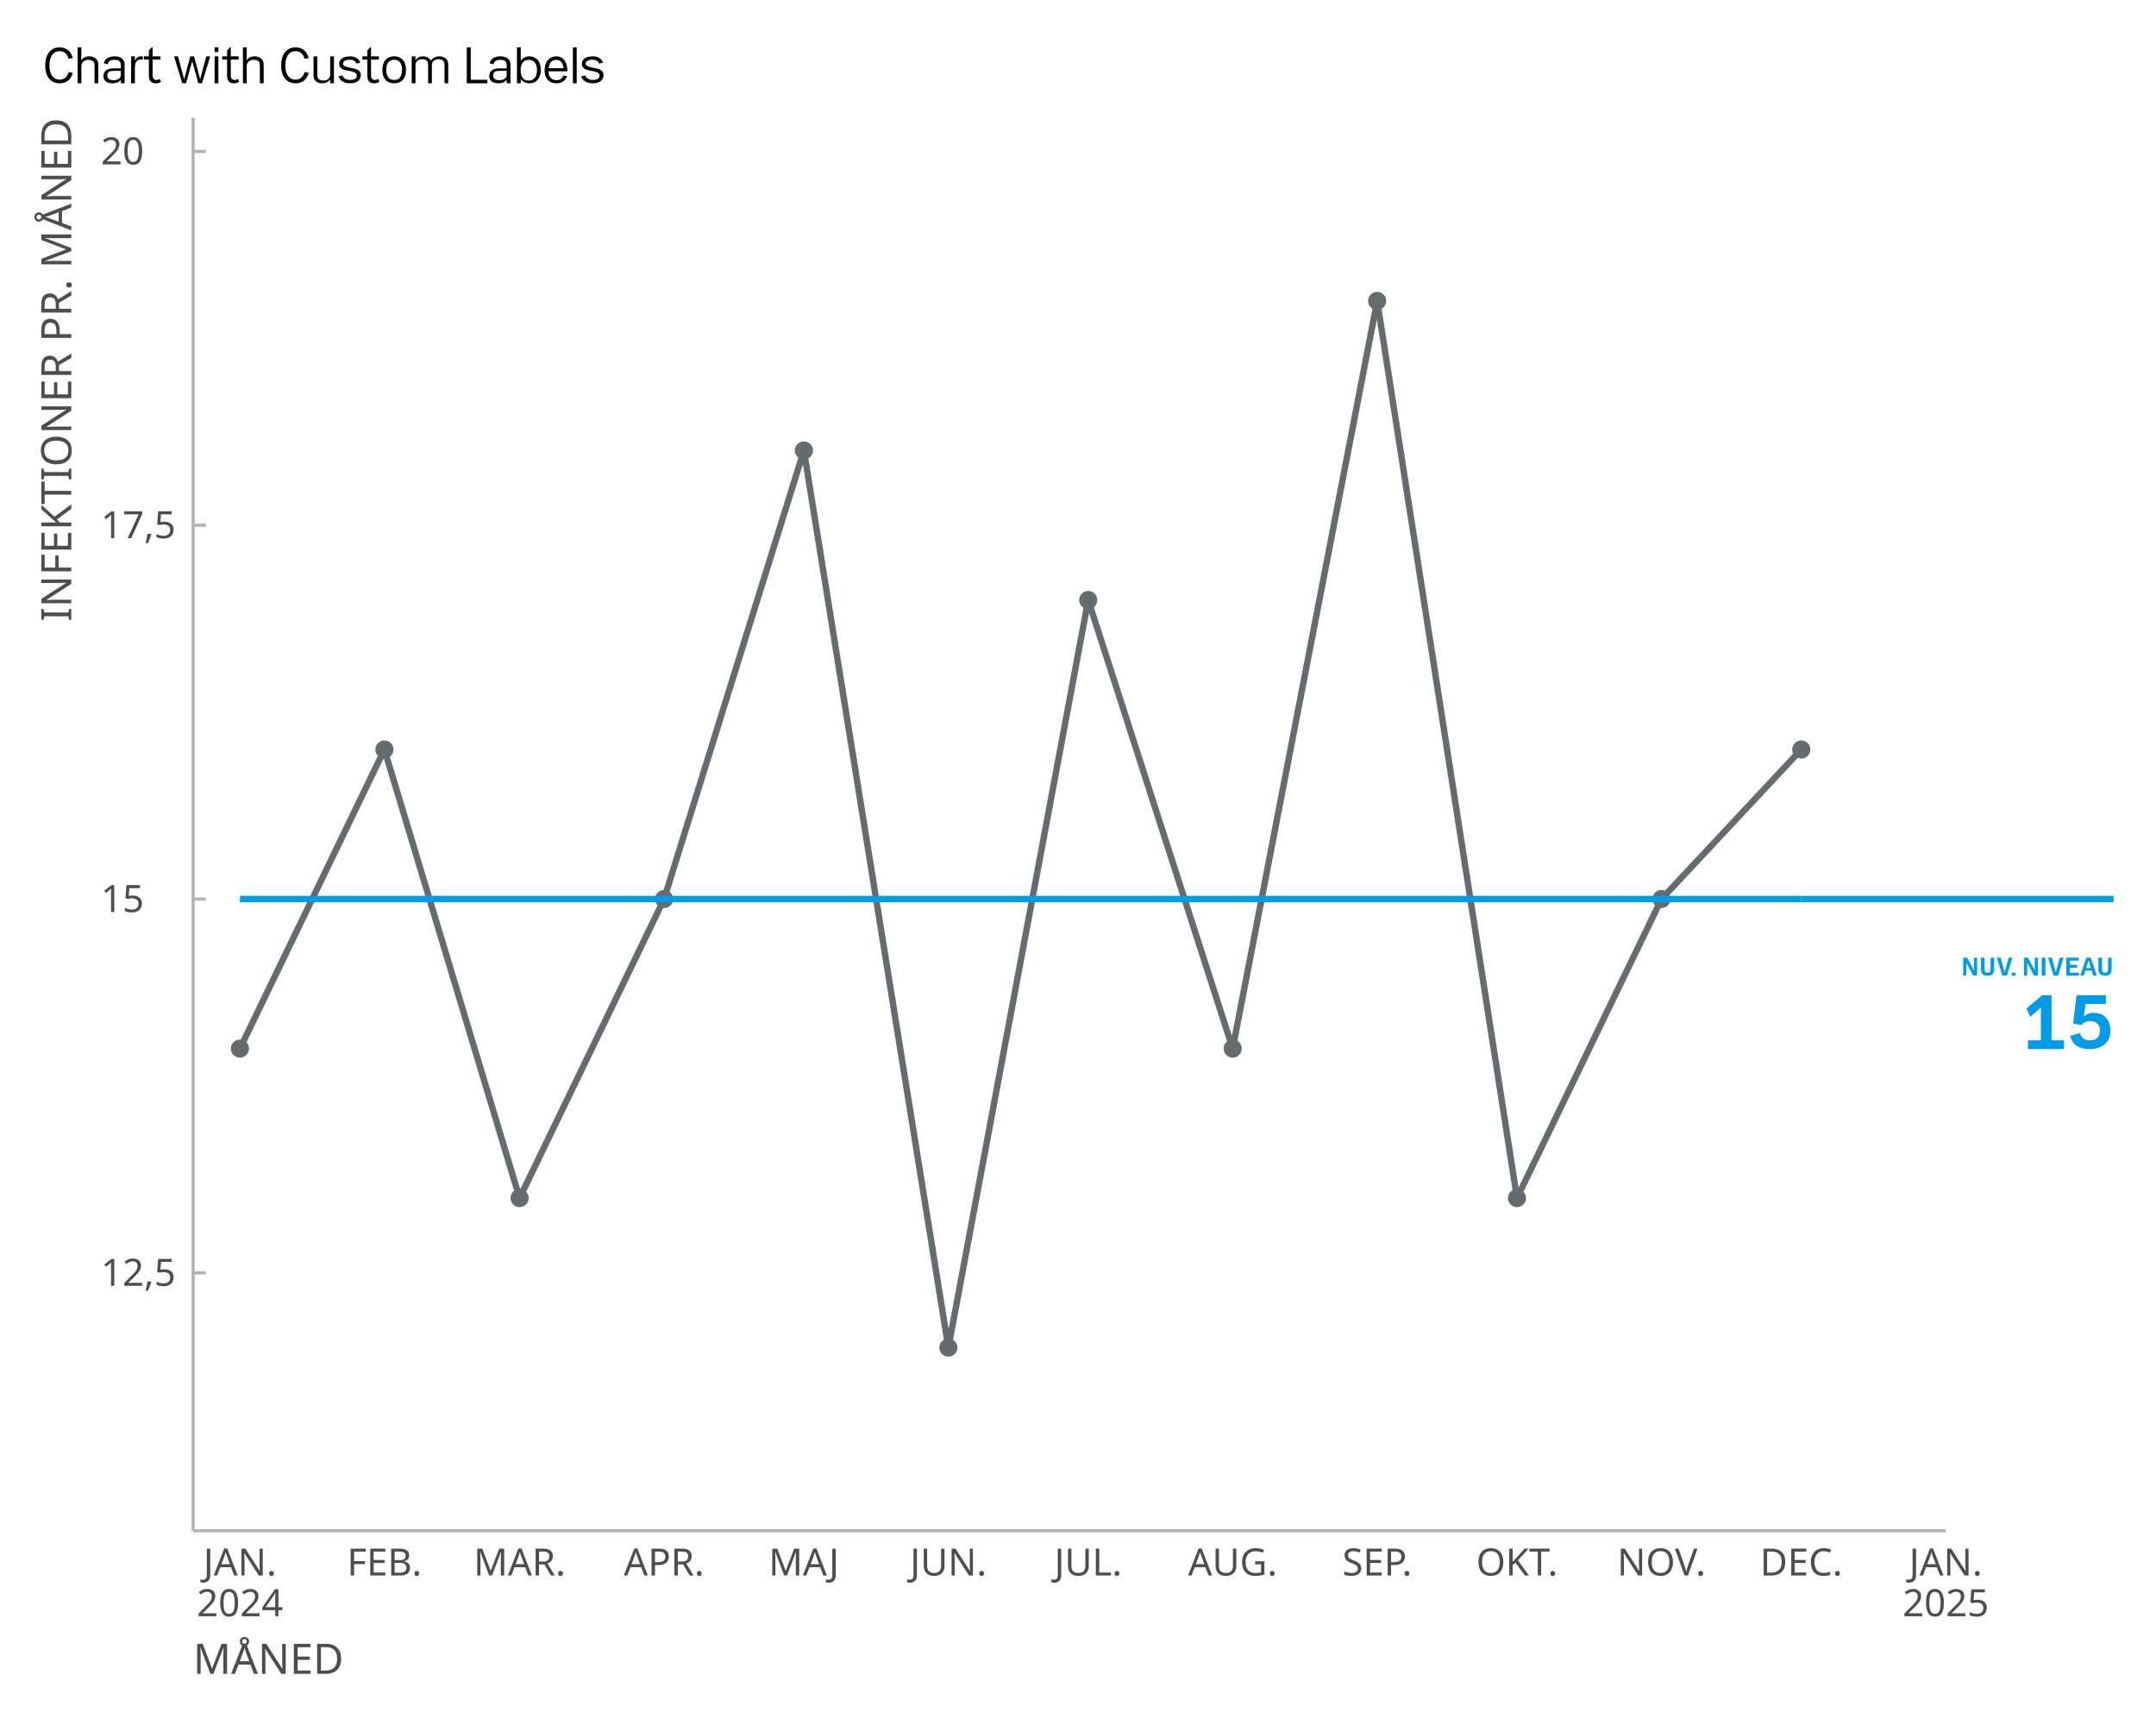
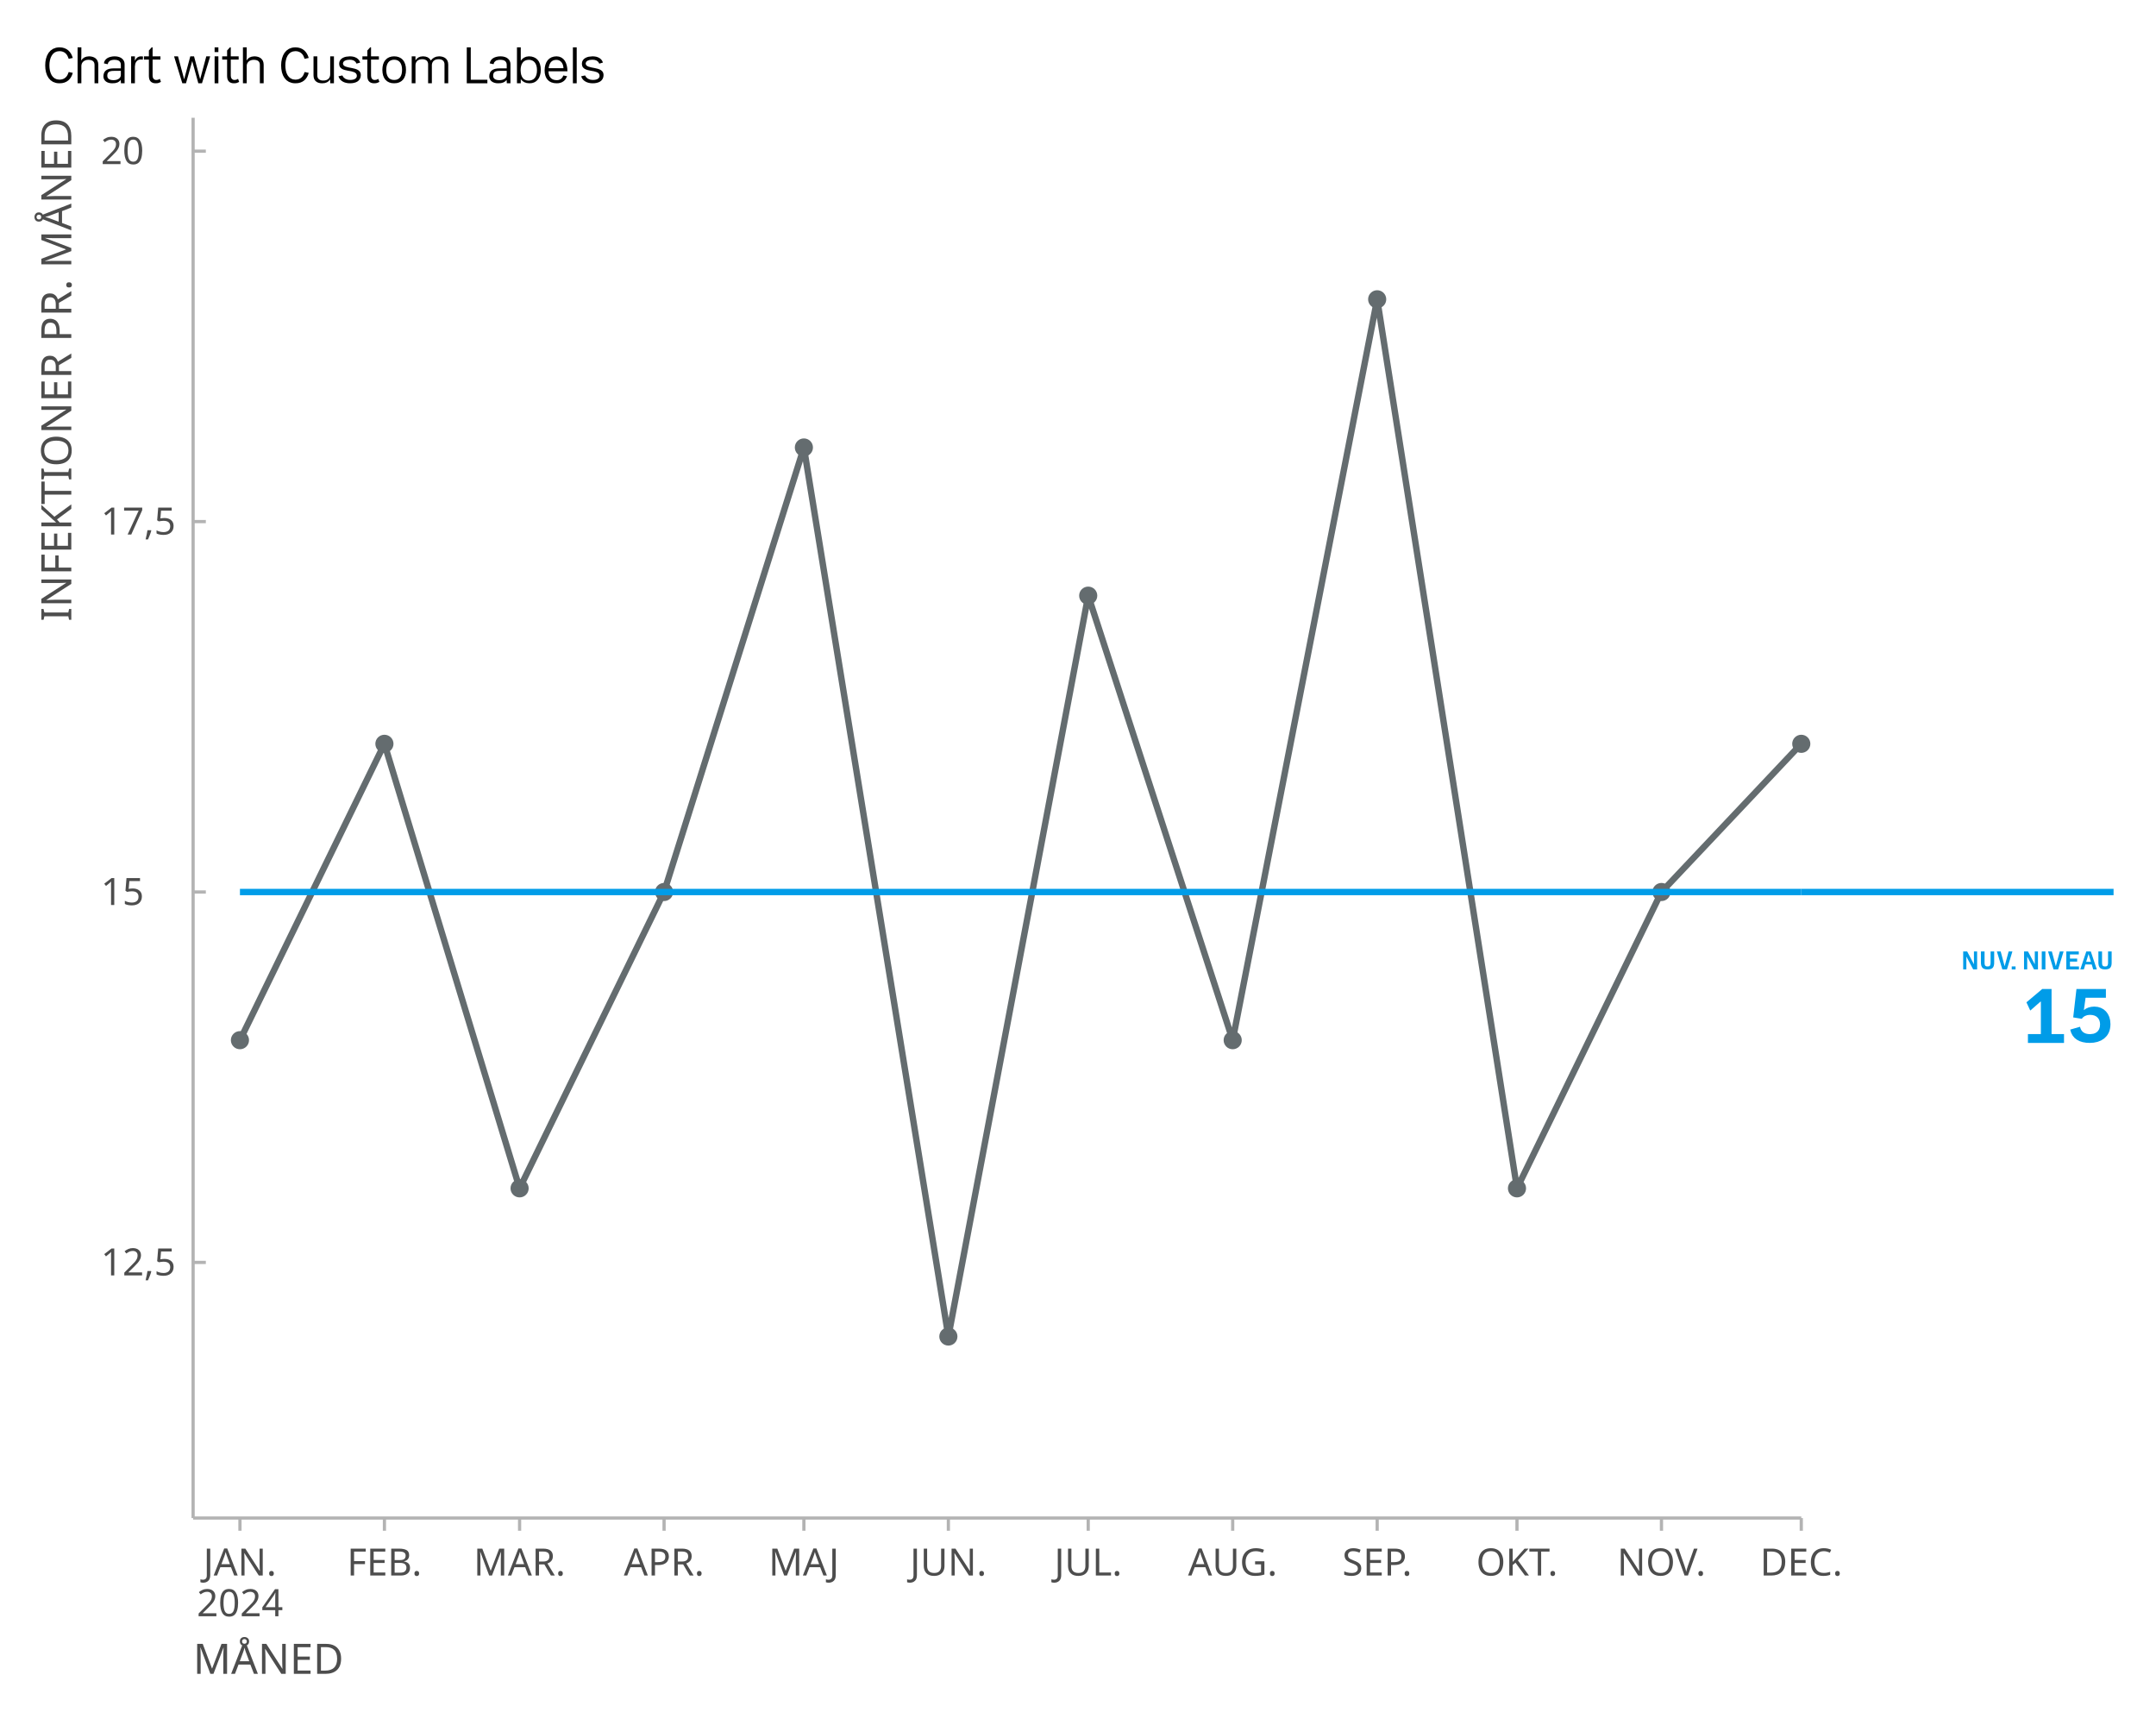
<svg xmlns="http://www.w3.org/2000/svg" class="svglite" data-engine-version="2.0" width="720.00pt" height="576.00pt" viewBox="0 0 720.00 576.00">
  <defs>
    <style type="text/css">
    .svglite line, .svglite polyline, .svglite polygon, .svglite path, .svglite rect, .svglite circle {
      fill: none;
      stroke: #000000;
      stroke-linecap: round;
      stroke-linejoin: round;
      stroke-miterlimit: 10.00;
    }
  </style>
  </defs>
  <rect width="100%" height="100%" style="stroke: none; fill: #FFFFFF;" />
  <defs>
    <clipPath id="cpMC4wMHw3MjAuMDB8MC4wMHw1NzYuMDA=">
      <rect x="0.00" y="0.00" width="720.00" height="576.00" />
    </clipPath>
  </defs>
  <g clip-path="url(#cpMC4wMHw3MjAuMDB8MC4wMHw1NzYuMDA=)">
    <rect x="0" y="0.00" width="720.00" height="576.00" style="stroke-width: 1.36; stroke: none; fill: #FFFFFF;" />
  </g>
  <defs>
-     <clipPath id="cpNjQuNDl8NzA1LjgzfDM5LjMzfDUxMS4xNA==">
-       <rect x="64.49" y="39.33" width="641.34" height="471.81" />
+     <clipPath id="cpNjQuNDl8NzA1LjgzfDM5LjMzfDUwNi44OQ==">
+       <rect x="64.49" y="39.33" width="641.34" height="467.55" />
    </clipPath>
  </defs>
-   <g clip-path="url(#cpNjQuNDl8NzA1LjgzfDM5LjMzfDUxMS4xNA==)">
-     <rect x="64.49" y="39.33" width="641.34" height="471.81" style="stroke-width: 1.36; stroke: none; fill: #FFFFFF;" />
-     <polyline points="80.13,350.13 128.38,250.27 173.52,400.05 221.77,300.20 268.46,150.42 316.71,449.98 363.41,200.35 411.66,350.13 459.91,100.49 506.60,400.05 554.85,300.20 601.54,250.27 " style="stroke-width: 2.13; stroke: #646C6F; stroke-linecap: butt;" />
-     <circle cx="80.13" cy="350.13" r="2.58" style="stroke-width: 0.90; stroke: #646C6F; fill: #646C6F;" />
-     <circle cx="128.38" cy="250.27" r="2.58" style="stroke-width: 0.90; stroke: #646C6F; fill: #646C6F;" />
-     <circle cx="173.52" cy="400.05" r="2.58" style="stroke-width: 0.90; stroke: #646C6F; fill: #646C6F;" />
-     <circle cx="221.77" cy="300.20" r="2.58" style="stroke-width: 0.90; stroke: #646C6F; fill: #646C6F;" />
-     <circle cx="268.46" cy="150.42" r="2.58" style="stroke-width: 0.90; stroke: #646C6F; fill: #646C6F;" />
-     <circle cx="316.71" cy="449.98" r="2.58" style="stroke-width: 0.90; stroke: #646C6F; fill: #646C6F;" />
-     <circle cx="363.41" cy="200.35" r="2.58" style="stroke-width: 0.90; stroke: #646C6F; fill: #646C6F;" />
-     <circle cx="411.66" cy="350.13" r="2.58" style="stroke-width: 0.90; stroke: #646C6F; fill: #646C6F;" />
-     <circle cx="459.91" cy="100.49" r="2.58" style="stroke-width: 0.90; stroke: #646C6F; fill: #646C6F;" />
-     <circle cx="506.60" cy="400.05" r="2.58" style="stroke-width: 0.90; stroke: #646C6F; fill: #646C6F;" />
-     <circle cx="554.85" cy="300.20" r="2.58" style="stroke-width: 0.90; stroke: #646C6F; fill: #646C6F;" />
-     <circle cx="601.54" cy="250.27" r="2.58" style="stroke-width: 0.90; stroke: #646C6F; fill: #646C6F;" />
-     <polyline points="80.13,300.20 128.38,300.20 173.52,300.20 221.77,300.20 268.46,300.20 316.71,300.20 363.41,300.20 411.66,300.20 459.91,300.20 506.60,300.20 554.85,300.20 601.54,300.20 " style="stroke-width: 2.13; stroke: #009CE8; stroke-linecap: butt;" />
-     <polyline points="601.54,300.20 705.83,300.20 " style="stroke-width: 2.13; stroke: #009CE8; stroke-linecap: butt;" />
-     <path d="M 660.26 319.77 L 659.20 319.77 L 659.20 324.05 L 656.93 319.77 L 655.61 319.77 L 655.61 325.77 L 656.67 325.77 L 656.67 321.49 L 658.95 325.77 L 660.26 325.77 Z" style="fill-rule: nonzero; fill: #009CE8; stroke-width: 0.75; stroke: none;" />
-     <path d="M 665.96 319.77 L 664.76 319.77 L 664.76 323.39 L 664.75 323.81 L 664.70 324.13 L 664.53 324.55 L 664.22 324.74 L 663.78 324.79 L 663.31 324.74 L 662.99 324.55 L 662.88 324.37 L 662.80 324.13 L 662.76 323.80 L 662.75 323.39 L 662.75 319.77 L 661.53 319.77 L 661.53 323.39 L 661.56 324.01 L 661.66 324.52 L 661.83 324.93 L 662.07 325.25 L 662.38 325.49 L 662.77 325.65 L 663.23 325.74 L 663.78 325.77 L 664.32 325.74 L 664.78 325.65 L 665.16 325.49 L 665.46 325.25 L 665.69 324.93 L 665.84 324.52 L 665.94 324.01 L 665.96 323.39 Z" style="fill-rule: nonzero; fill: #009CE8; stroke-width: 0.75; stroke: none;" />
-     <path d="M 670.79 319.77 L 669.47 324.66 L 669.44 324.66 L 668.13 319.77 L 666.86 319.77 L 668.69 325.77 L 670.22 325.77 L 672.05 319.77 Z" style="fill-rule: nonzero; fill: #009CE8; stroke-width: 0.75; stroke: none;" />
-     <path d="M 673.10 324.77 L 671.82 324.77 L 671.82 325.77 L 673.10 325.77 Z" style="fill-rule: nonzero; fill: #009CE8; stroke-width: 0.75; stroke: none;" />
-     <path d="M 680.58 319.77 L 679.52 319.77 L 679.52 324.05 L 677.25 319.77 L 675.93 319.77 L 675.93 325.77 L 676.99 325.77 L 676.99 321.49 L 679.27 325.77 L 680.58 325.77 Z" style="fill-rule: nonzero; fill: #009CE8; stroke-width: 0.75; stroke: none;" />
-     <path d="M 683.07 319.77 L 681.85 319.77 L 681.85 325.77 L 683.07 325.77 Z" style="fill-rule: nonzero; fill: #009CE8; stroke-width: 0.75; stroke: none;" />
-     <path d="M 687.88 319.77 L 686.56 324.66 L 686.53 324.66 L 685.22 319.77 L 683.95 319.77 L 685.78 325.77 L 687.31 325.77 L 689.14 319.77 Z" style="fill-rule: nonzero; fill: #009CE8; stroke-width: 0.75; stroke: none;" />
-     <path d="M 694.27 324.79 L 691.27 324.79 L 691.27 323.16 L 693.67 323.16 L 693.67 322.16 L 691.27 322.16 L 691.27 320.77 L 694.22 320.77 L 694.22 319.77 L 690.05 319.77 L 690.05 325.77 L 694.27 325.77 Z" style="fill-rule: nonzero; fill: #009CE8; stroke-width: 0.75; stroke: none;" />
-     <path d="M 698.23 319.77 L 696.73 319.77 L 694.71 325.77 L 695.90 325.77 L 696.40 324.11 L 698.54 324.11 L 699.04 325.77 L 700.23 325.77 ZM 696.68 323.24 L 697.46 320.66 L 697.48 320.66 L 698.28 323.24 Z" style="fill-rule: nonzero; fill: #009CE8; stroke-width: 0.75; stroke: none;" />
-     <path d="M 705.19 319.77 L 703.99 319.77 L 703.99 323.39 L 703.98 323.81 L 703.93 324.13 L 703.76 324.55 L 703.45 324.74 L 703.01 324.79 L 702.54 324.74 L 702.22 324.55 L 702.11 324.37 L 702.03 324.13 L 701.99 323.80 L 701.98 323.39 L 701.98 319.77 L 700.76 319.77 L 700.76 323.39 L 700.79 324.01 L 700.89 324.52 L 701.06 324.93 L 701.30 325.25 L 701.61 325.49 L 702.00 325.65 L 702.46 325.74 L 703.01 325.77 L 703.55 325.74 L 704.01 325.65 L 704.39 325.49 L 704.69 325.25 L 704.92 324.93 L 705.08 324.52 L 705.17 324.01 L 705.19 323.39 Z" style="fill-rule: nonzero; fill: #009CE8; stroke-width: 0.75; stroke: none;" />
-     <path d="M 682.33 350.31 L 685.92 350.31 L 689.28 350.31 L 689.28 347.38 L 685.12 347.38 L 685.12 332.31 L 682.01 332.31 L 676.73 336.77 L 678.01 339.52 L 681.44 336.52 L 681.55 336.52 L 681.55 347.38 L 677.23 347.38 L 677.23 350.31 Z" style="fill-rule: nonzero; fill: #009CE8; stroke-width: 0.75; stroke: none;" />
-     <path d="M 703.27 335.24 L 703.27 332.31 L 693.44 332.31 L 692.35 341.80 L 692.47 341.82 L 692.80 341.87 L 693.78 342.03 L 694.76 342.19 L 695.09 342.25 L 695.21 342.27 L 695.62 341.77 L 696.20 341.35 L 696.99 341.06 L 697.48 340.98 L 698.04 340.95 L 698.78 341.01 L 699.43 341.18 L 700.00 341.46 L 700.46 341.83 L 700.83 342.29 L 701.10 342.83 L 701.26 343.44 L 701.32 344.11 L 701.24 345.01 L 701.00 345.74 L 700.64 346.32 L 700.19 346.75 L 699.67 347.05 L 699.12 347.25 L 698.01 347.39 L 697.28 347.35 L 696.66 347.22 L 696.13 347.01 L 695.68 346.73 L 695.31 346.38 L 695.01 345.95 L 694.79 345.47 L 694.62 344.92 L 691.35 345.88 L 691.68 346.95 L 692.17 347.87 L 692.81 348.64 L 693.59 349.25 L 694.49 349.73 L 695.52 350.06 L 696.66 350.25 L 697.90 350.31 L 699.22 350.23 L 700.48 349.96 L 701.65 349.50 L 702.69 348.85 L 703.55 347.98 L 703.91 347.47 L 704.22 346.90 L 704.46 346.27 L 704.64 345.59 L 704.75 344.84 L 704.79 344.03 L 704.69 342.78 L 704.40 341.64 L 703.93 340.65 L 703.29 339.80 L 702.51 339.11 L 701.59 338.61 L 700.54 338.30 L 699.38 338.19 L 698.36 338.27 L 697.41 338.51 L 696.59 338.89 L 695.91 339.38 L 696.48 335.24 Z" style="fill-rule: nonzero; fill: #009CE8; stroke-width: 0.75; stroke: none;" />
+   <g clip-path="url(#cpNjQuNDl8NzA1LjgzfDM5LjMzfDUwNi44OQ==)">
+     <rect x="64.49" y="39.33" width="641.34" height="467.55" style="stroke-width: 1.36; stroke: none; fill: #FFFFFF;" />
+     <polyline points="80.13,347.33 128.38,248.37 173.52,396.80 221.77,297.85 268.46,149.42 316.71,446.28 363.41,198.90 411.66,347.33 459.91,99.94 506.60,396.80 554.85,297.85 601.54,248.37 " style="stroke-width: 2.13; stroke: #646C6F; stroke-linecap: butt;" />
+     <circle cx="80.13" cy="347.33" r="2.58" style="stroke-width: 0.90; stroke: #646C6F; fill: #646C6F;" />
+     <circle cx="128.38" cy="248.37" r="2.58" style="stroke-width: 0.90; stroke: #646C6F; fill: #646C6F;" />
+     <circle cx="173.52" cy="396.80" r="2.58" style="stroke-width: 0.90; stroke: #646C6F; fill: #646C6F;" />
+     <circle cx="221.77" cy="297.85" r="2.58" style="stroke-width: 0.90; stroke: #646C6F; fill: #646C6F;" />
+     <circle cx="268.46" cy="149.42" r="2.58" style="stroke-width: 0.90; stroke: #646C6F; fill: #646C6F;" />
+     <circle cx="316.71" cy="446.28" r="2.58" style="stroke-width: 0.90; stroke: #646C6F; fill: #646C6F;" />
+     <circle cx="363.41" cy="198.90" r="2.58" style="stroke-width: 0.90; stroke: #646C6F; fill: #646C6F;" />
+     <circle cx="411.66" cy="347.33" r="2.58" style="stroke-width: 0.90; stroke: #646C6F; fill: #646C6F;" />
+     <circle cx="459.91" cy="99.94" r="2.58" style="stroke-width: 0.90; stroke: #646C6F; fill: #646C6F;" />
+     <circle cx="506.60" cy="396.80" r="2.58" style="stroke-width: 0.90; stroke: #646C6F; fill: #646C6F;" />
+     <circle cx="554.85" cy="297.85" r="2.58" style="stroke-width: 0.90; stroke: #646C6F; fill: #646C6F;" />
+     <circle cx="601.54" cy="248.37" r="2.58" style="stroke-width: 0.90; stroke: #646C6F; fill: #646C6F;" />
+     <polyline points="80.13,297.85 128.38,297.85 173.52,297.85 221.77,297.85 268.46,297.85 316.71,297.85 363.41,297.85 411.66,297.85 459.91,297.85 506.60,297.85 554.85,297.85 601.54,297.85 " style="stroke-width: 2.13; stroke: #009CE8; stroke-linecap: butt;" />
+     <polyline points="601.54,297.85 705.83,297.85 " style="stroke-width: 2.13; stroke: #009CE8; stroke-linecap: butt;" />
+     <path d="M 660.26 317.70 L 659.20 317.70 L 659.20 321.98 L 656.93 317.70 L 655.61 317.70 L 655.61 323.70 L 656.67 323.70 L 656.67 319.41 L 658.95 323.70 L 660.26 323.70 Z" style="fill-rule: nonzero; fill: #009CE8; stroke-width: 0.75; stroke: none;" />
+     <path d="M 665.96 317.70 L 664.76 317.70 L 664.76 321.32 L 664.75 321.73 L 664.70 322.06 L 664.53 322.48 L 664.22 322.67 L 663.78 322.71 L 663.31 322.67 L 662.99 322.47 L 662.88 322.30 L 662.80 322.05 L 662.76 321.73 L 662.75 321.32 L 662.75 317.70 L 661.53 317.70 L 661.53 321.32 L 661.56 321.93 L 661.66 322.44 L 661.83 322.85 L 662.07 323.18 L 662.38 323.41 L 662.77 323.57 L 663.23 323.67 L 663.78 323.70 L 664.32 323.67 L 664.78 323.57 L 665.16 323.41 L 665.46 323.18 L 665.69 322.85 L 665.84 322.44 L 665.94 321.93 L 665.96 321.32 Z" style="fill-rule: nonzero; fill: #009CE8; stroke-width: 0.75; stroke: none;" />
+     <path d="M 670.79 317.70 L 669.47 322.59 L 669.44 322.59 L 668.13 317.70 L 666.86 317.70 L 668.69 323.70 L 670.22 323.70 L 672.05 317.70 Z" style="fill-rule: nonzero; fill: #009CE8; stroke-width: 0.75; stroke: none;" />
+     <path d="M 673.10 322.70 L 671.82 322.70 L 671.82 323.70 L 673.10 323.70 Z" style="fill-rule: nonzero; fill: #009CE8; stroke-width: 0.75; stroke: none;" />
+     <path d="M 680.58 317.70 L 679.52 317.70 L 679.52 321.98 L 677.25 317.70 L 675.93 317.70 L 675.93 323.70 L 676.99 323.70 L 676.99 319.41 L 679.27 323.70 L 680.58 323.70 Z" style="fill-rule: nonzero; fill: #009CE8; stroke-width: 0.75; stroke: none;" />
+     <path d="M 683.07 317.70 L 681.85 317.70 L 681.85 323.70 L 683.07 323.70 Z" style="fill-rule: nonzero; fill: #009CE8; stroke-width: 0.75; stroke: none;" />
+     <path d="M 687.88 317.70 L 686.56 322.59 L 686.53 322.59 L 685.22 317.70 L 683.95 317.70 L 685.78 323.70 L 687.31 323.70 L 689.14 317.70 Z" style="fill-rule: nonzero; fill: #009CE8; stroke-width: 0.75; stroke: none;" />
+     <path d="M 694.27 322.71 L 691.27 322.71 L 691.27 321.09 L 693.67 321.09 L 693.67 320.09 L 691.27 320.09 L 691.27 318.70 L 694.22 318.70 L 694.22 317.70 L 690.05 317.70 L 690.05 323.70 L 694.27 323.70 Z" style="fill-rule: nonzero; fill: #009CE8; stroke-width: 0.75; stroke: none;" />
+     <path d="M 698.23 317.70 L 696.73 317.70 L 694.71 323.70 L 695.90 323.70 L 696.40 322.04 L 698.54 322.04 L 699.04 323.70 L 700.23 323.70 ZM 696.68 321.16 L 697.46 318.59 L 697.48 318.59 L 698.28 321.16 Z" style="fill-rule: nonzero; fill: #009CE8; stroke-width: 0.75; stroke: none;" />
+     <path d="M 705.19 317.70 L 703.99 317.70 L 703.99 321.32 L 703.98 321.73 L 703.93 322.06 L 703.76 322.48 L 703.45 322.67 L 703.01 322.71 L 702.54 322.67 L 702.22 322.47 L 702.11 322.30 L 702.03 322.05 L 701.99 321.73 L 701.98 321.32 L 701.98 317.70 L 700.76 317.70 L 700.76 321.32 L 700.79 321.93 L 700.89 322.44 L 701.06 322.85 L 701.30 323.18 L 701.61 323.41 L 702.00 323.57 L 702.46 323.67 L 703.01 323.70 L 703.55 323.67 L 704.01 323.57 L 704.39 323.41 L 704.69 323.18 L 704.92 322.85 L 705.08 322.44 L 705.17 321.93 L 705.19 321.32 Z" style="fill-rule: nonzero; fill: #009CE8; stroke-width: 0.75; stroke: none;" />
+     <path d="M 682.33 348.24 L 685.92 348.24 L 689.28 348.24 L 689.28 345.30 L 685.12 345.30 L 685.12 330.24 L 682.01 330.24 L 676.73 334.69 L 678.01 337.44 L 681.44 334.44 L 681.55 334.44 L 681.55 345.30 L 677.23 345.30 L 677.23 348.24 Z" style="fill-rule: nonzero; fill: #009CE8; stroke-width: 0.75; stroke: none;" />
+     <path d="M 703.27 333.16 L 703.27 330.24 L 693.44 330.24 L 692.35 339.72 L 692.47 339.74 L 692.80 339.80 L 693.78 339.96 L 694.76 340.12 L 695.09 340.17 L 695.21 340.19 L 695.62 339.70 L 696.20 339.28 L 696.99 338.99 L 697.48 338.91 L 698.04 338.88 L 698.78 338.94 L 699.43 339.11 L 700.00 339.38 L 700.46 339.75 L 700.83 340.21 L 701.10 340.75 L 701.26 341.36 L 701.32 342.04 L 701.24 342.94 L 701.00 343.67 L 700.64 344.24 L 700.19 344.67 L 699.67 344.98 L 699.12 345.18 L 698.01 345.32 L 697.28 345.27 L 696.66 345.15 L 696.13 344.94 L 695.68 344.66 L 695.31 344.30 L 695.01 343.88 L 694.79 343.39 L 694.62 342.85 L 691.35 343.80 L 691.68 344.88 L 692.17 345.80 L 692.81 346.57 L 693.59 347.18 L 694.49 347.65 L 695.52 347.98 L 696.66 348.18 L 697.90 348.24 L 699.22 348.15 L 700.48 347.89 L 701.65 347.43 L 702.69 346.77 L 703.55 345.91 L 703.91 345.39 L 704.22 344.82 L 704.46 344.20 L 704.64 343.51 L 704.75 342.76 L 704.79 341.96 L 704.69 340.70 L 704.40 339.57 L 703.93 338.57 L 703.29 337.72 L 702.51 337.04 L 701.59 336.54 L 700.54 336.22 L 699.38 336.11 L 698.36 336.20 L 697.41 336.44 L 696.59 336.81 L 695.91 337.30 L 696.48 333.16 Z" style="fill-rule: nonzero; fill: #009CE8; stroke-width: 0.75; stroke: none;" />
  </g>
  <g clip-path="url(#cpMC4wMHw3MjAuMDB8MC4wMHw1NzYuMDA=)">
-     <polyline points="64.49,511.14 64.49,39.33 " style="stroke-width: 1.07; stroke: #B3B3B3; stroke-linecap: butt;" />
-     <text x="33.69" y="429.35" style="font-size: 12.60px; fill: #4D4D4D; font-family: sans;" textLength="24.52px" lengthAdjust="spacingAndGlyphs">12,5</text>
-     <text x="33.69" y="304.54" style="font-size: 12.60px; fill: #4D4D4D; font-family: sans;" textLength="14.02px" lengthAdjust="spacingAndGlyphs">15</text>
-     <text x="33.69" y="179.72" style="font-size: 12.60px; fill: #4D4D4D; font-family: sans;" textLength="24.52px" lengthAdjust="spacingAndGlyphs">17,5</text>
-     <text x="33.69" y="54.90" style="font-size: 12.60px; fill: #4D4D4D; font-family: sans;" textLength="14.02px" lengthAdjust="spacingAndGlyphs">20</text>
-     <polyline points="68.74,425.02 64.49,425.02 " style="stroke-width: 1.07; stroke: #B3B3B3; stroke-linecap: butt;" />
-     <polyline points="68.74,300.20 64.49,300.20 " style="stroke-width: 1.07; stroke: #B3B3B3; stroke-linecap: butt;" />
-     <polyline points="68.74,175.38 64.49,175.38 " style="stroke-width: 1.07; stroke: #B3B3B3; stroke-linecap: butt;" />
-     <polyline points="68.74,50.57 64.49,50.57 " style="stroke-width: 1.07; stroke: #B3B3B3; stroke-linecap: butt;" />
-     <polyline points="64.49,511.14 649.79,511.14 " style="stroke-width: 1.07; stroke: #B3B3B3; stroke-linecap: butt;" />
+     <polyline points="64.49,506.89 64.49,39.33 " style="stroke-width: 1.07; stroke: #B3B3B3; stroke-linecap: butt;" />
+     <text x="33.69" y="425.88" style="font-size: 12.60px; fill: #4D4D4D; font-family: sans;" textLength="24.52px" lengthAdjust="spacingAndGlyphs">12,5</text>
+     <text x="33.69" y="302.19" style="font-size: 12.60px; fill: #4D4D4D; font-family: sans;" textLength="14.02px" lengthAdjust="spacingAndGlyphs">15</text>
+     <text x="33.69" y="178.49" style="font-size: 12.60px; fill: #4D4D4D; font-family: sans;" textLength="24.52px" lengthAdjust="spacingAndGlyphs">17,5</text>
+     <text x="33.69" y="54.80" style="font-size: 12.60px; fill: #4D4D4D; font-family: sans;" textLength="14.02px" lengthAdjust="spacingAndGlyphs">20</text>
+     <polyline points="68.74,421.54 64.49,421.54 " style="stroke-width: 1.07; stroke: #B3B3B3; stroke-linecap: butt;" />
+     <polyline points="68.74,297.85 64.49,297.85 " style="stroke-width: 1.07; stroke: #B3B3B3; stroke-linecap: butt;" />
+     <polyline points="68.74,174.16 64.49,174.16 " style="stroke-width: 1.07; stroke: #B3B3B3; stroke-linecap: butt;" />
+     <polyline points="68.74,50.47 64.49,50.47 " style="stroke-width: 1.07; stroke: #B3B3B3; stroke-linecap: butt;" />
+     <polyline points="64.49,506.89 601.54,506.89 " style="stroke-width: 1.07; stroke: #B3B3B3; stroke-linecap: butt;" />
+     <polyline points="80.13,511.14 80.13,506.89 " style="stroke-width: 1.07; stroke: #B3B3B3; stroke-linecap: butt;" />
+     <polyline points="128.38,511.14 128.38,506.89 " style="stroke-width: 1.07; stroke: #B3B3B3; stroke-linecap: butt;" />
+     <polyline points="173.52,511.14 173.52,506.89 " style="stroke-width: 1.07; stroke: #B3B3B3; stroke-linecap: butt;" />
+     <polyline points="221.77,511.14 221.77,506.89 " style="stroke-width: 1.07; stroke: #B3B3B3; stroke-linecap: butt;" />
+     <polyline points="268.46,511.14 268.46,506.89 " style="stroke-width: 1.07; stroke: #B3B3B3; stroke-linecap: butt;" />
+     <polyline points="316.71,511.14 316.71,506.89 " style="stroke-width: 1.07; stroke: #B3B3B3; stroke-linecap: butt;" />
+     <polyline points="363.41,511.14 363.41,506.89 " style="stroke-width: 1.07; stroke: #B3B3B3; stroke-linecap: butt;" />
+     <polyline points="411.66,511.14 411.66,506.89 " style="stroke-width: 1.07; stroke: #B3B3B3; stroke-linecap: butt;" />
+     <polyline points="459.91,511.14 459.91,506.89 " style="stroke-width: 1.07; stroke: #B3B3B3; stroke-linecap: butt;" />
+     <polyline points="506.60,511.14 506.60,506.89 " style="stroke-width: 1.07; stroke: #B3B3B3; stroke-linecap: butt;" />
+     <polyline points="554.85,511.14 554.85,506.89 " style="stroke-width: 1.07; stroke: #B3B3B3; stroke-linecap: butt;" />
+     <polyline points="601.54,511.14 601.54,506.89 " style="stroke-width: 1.07; stroke: #B3B3B3; stroke-linecap: butt;" />
    <text x="80.13" y="526.09" text-anchor="middle" style="font-size: 12.60px; fill: #4D4D4D; font-family: sans;" textLength="27.31px" lengthAdjust="spacingAndGlyphs">JAN.</text>
    <text x="80.13" y="539.70" text-anchor="middle" style="font-size: 12.60px; fill: #4D4D4D; font-family: sans;" textLength="28.03px" lengthAdjust="spacingAndGlyphs">2024</text>
    <text x="128.38" y="526.09" text-anchor="middle" style="font-size: 12.60px; fill: #4D4D4D; font-family: sans;" textLength="28.01px" lengthAdjust="spacingAndGlyphs">FEB.</text>
    <text x="173.52" y="526.09" text-anchor="middle" style="font-size: 12.60px; fill: #4D4D4D; font-family: sans;" textLength="31.51px" lengthAdjust="spacingAndGlyphs">MAR.</text>
    <text x="221.77" y="526.09" text-anchor="middle" style="font-size: 12.60px; fill: #4D4D4D; font-family: sans;" textLength="29.42px" lengthAdjust="spacingAndGlyphs">APR.</text>
    <text x="268.46" y="526.09" text-anchor="middle" style="font-size: 12.60px; fill: #4D4D4D; font-family: sans;" textLength="25.21px" lengthAdjust="spacingAndGlyphs">MAJ</text>
    <text x="316.71" y="526.09" text-anchor="middle" style="font-size: 12.60px; fill: #4D4D4D; font-family: sans;" textLength="28.01px" lengthAdjust="spacingAndGlyphs">JUN.</text>
    <text x="363.41" y="526.09" text-anchor="middle" style="font-size: 12.60px; fill: #4D4D4D; font-family: sans;" textLength="25.92px" lengthAdjust="spacingAndGlyphs">JUL.</text>
    <text x="411.66" y="526.09" text-anchor="middle" style="font-size: 12.60px; fill: #4D4D4D; font-family: sans;" textLength="30.81px" lengthAdjust="spacingAndGlyphs">AUG.</text>
    <text x="459.91" y="526.09" text-anchor="middle" style="font-size: 12.60px; fill: #4D4D4D; font-family: sans;" textLength="28.72px" lengthAdjust="spacingAndGlyphs">SEP.</text>
    <text x="506.60" y="526.09" text-anchor="middle" style="font-size: 12.60px; fill: #4D4D4D; font-family: sans;" textLength="29.41px" lengthAdjust="spacingAndGlyphs">OKT.</text>
    <text x="554.85" y="526.09" text-anchor="middle" style="font-size: 12.60px; fill: #4D4D4D; font-family: sans;" textLength="30.81px" lengthAdjust="spacingAndGlyphs">NOV.</text>
    <text x="601.54" y="526.09" text-anchor="middle" style="font-size: 12.60px; fill: #4D4D4D; font-family: sans;" textLength="30.11px" lengthAdjust="spacingAndGlyphs">DEC.</text>
-     <text x="649.79" y="526.09" text-anchor="middle" style="font-size: 12.60px; fill: #4D4D4D; font-family: sans;" textLength="27.31px" lengthAdjust="spacingAndGlyphs">JAN.</text>
-     <text x="649.79" y="539.70" text-anchor="middle" style="font-size: 12.60px; fill: #4D4D4D; font-family: sans;" textLength="28.03px" lengthAdjust="spacingAndGlyphs">2025</text>
    <text x="64.49" y="558.92" style="font-size: 14.00px; fill: #4D4D4D; font-family: sans;" textLength="50.58px" lengthAdjust="spacingAndGlyphs">MÅNED</text>
    <text transform="translate(23.81,39.33) rotate(-90)" text-anchor="end" style="font-size: 14.00px; fill: #4D4D4D; font-family: sans;" textLength="175.84px" lengthAdjust="spacingAndGlyphs">INFEKTIONER PR. MÅNED</text>
    <path d="M 22.53 25.05 L 22.25 25.49 L 21.91 25.86 L 21.50 26.17 L 21.03 26.40 L 20.48 26.54 L 19.86 26.60 L 19.00 26.49 L 18.28 26.18 L 17.70 25.71 L 17.24 25.10 L 16.91 24.38 L 16.67 23.57 L 16.54 22.71 L 16.50 21.81 L 16.54 20.95 L 16.68 20.10 L 16.91 19.30 L 17.26 18.58 L 17.71 17.97 L 18.29 17.49 L 19.01 17.19 L 19.86 17.08 L 20.48 17.13 L 21.03 17.28 L 21.50 17.51 L 21.91 17.82 L 22.25 18.20 L 22.53 18.64 L 22.95 19.64 L 24.31 19.35 L 24.05 18.61 L 23.72 17.94 L 23.30 17.34 L 22.80 16.82 L 22.21 16.40 L 21.53 16.08 L 20.75 15.88 L 19.86 15.81 L 19.26 15.85 L 18.70 15.94 L 17.71 16.31 L 16.88 16.89 L 16.22 17.64 L 15.72 18.54 L 15.37 19.56 L 15.16 20.66 L 15.10 21.81 L 15.16 23.01 L 15.37 24.14 L 15.72 25.15 L 16.22 26.04 L 16.88 26.78 L 17.70 27.34 L 18.69 27.69 L 19.25 27.78 L 19.86 27.81 L 20.76 27.75 L 21.54 27.56 L 22.23 27.25 L 22.82 26.84 L 23.32 26.33 L 23.73 25.74 L 24.06 25.07 L 24.31 24.33 L 22.95 24.05 Z" style="fill-rule: nonzero; fill: #000000; stroke-width: 0.75; stroke: none;" />
    <path d="M 32.83 21.61 L 32.76 20.91 L 32.57 20.32 L 32.28 19.84 L 31.89 19.46 L 31.42 19.17 L 30.89 18.97 L 30.32 18.85 L 29.72 18.81 L 28.83 18.92 L 28.12 19.20 L 27.57 19.62 L 27.19 20.11 L 27.11 20.11 L 27.16 18.73 L 27.17 17.47 L 27.17 15.81 L 25.91 15.81 L 25.91 27.81 L 27.17 27.81 L 27.17 21.99 L 27.22 21.58 L 27.34 21.20 L 27.54 20.86 L 27.81 20.56 L 28.15 20.32 L 28.55 20.13 L 29.00 20.01 L 29.50 19.97 L 29.97 20.00 L 30.39 20.07 L 30.74 20.20 L 31.03 20.38 L 31.26 20.62 L 31.43 20.91 L 31.53 21.25 L 31.57 21.66 L 31.57 27.81 L 32.83 27.81 Z" style="fill-rule: nonzero; fill: #000000; stroke-width: 0.75; stroke: none;" />
    <path d="M 41.61 27.81 L 41.61 21.42 L 41.56 20.91 L 41.41 20.43 L 41.15 19.99 L 40.79 19.60 L 40.33 19.27 L 39.77 19.03 L 39.10 18.87 L 38.33 18.81 L 37.59 18.85 L 36.92 18.98 L 36.32 19.17 L 35.80 19.44 L 35.38 19.78 L 35.05 20.18 L 34.82 20.64 L 34.71 21.16 L 35.96 21.44 L 36.19 20.81 L 36.64 20.35 L 36.96 20.18 L 37.32 20.07 L 37.74 19.99 L 38.22 19.97 L 38.72 20.00 L 39.15 20.07 L 39.52 20.20 L 39.82 20.39 L 40.06 20.63 L 40.23 20.93 L 40.33 21.28 L 40.36 21.70 L 40.36 22.83 L 37.99 22.83 L 37.17 22.87 L 36.47 22.99 L 35.88 23.20 L 35.39 23.50 L 35.02 23.87 L 34.75 24.34 L 34.59 24.89 L 34.53 25.53 L 34.59 26.01 L 34.74 26.44 L 34.99 26.83 L 35.32 27.17 L 35.75 27.44 L 36.25 27.64 L 36.84 27.77 L 37.49 27.81 L 38.47 27.75 L 39.23 27.54 L 39.82 27.19 L 40.33 26.70 L 40.39 27.81 ZM 40.32 25.38 L 40.19 25.72 L 39.97 26.02 L 39.69 26.28 L 39.34 26.48 L 38.92 26.64 L 38.46 26.73 L 37.94 26.77 L 37.45 26.74 L 37.02 26.68 L 36.66 26.56 L 36.36 26.40 L 36.13 26.19 L 35.96 25.93 L 35.86 25.62 L 35.83 25.27 L 35.87 24.82 L 35.98 24.46 L 36.17 24.17 L 36.43 23.96 L 36.77 23.82 L 37.19 23.72 L 37.69 23.67 L 38.27 23.66 L 40.36 23.66 L 40.36 25.00 Z" style="fill-rule: nonzero; fill: #000000; stroke-width: 0.75; stroke: none;" />
    <path d="M 47.77 18.88 L 47.15 18.81 L 46.74 18.84 L 46.38 18.92 L 45.82 19.22 L 45.41 19.66 L 45.12 20.19 L 45.05 20.19 L 45.05 18.81 L 43.79 18.81 L 43.79 27.81 L 45.05 27.81 L 45.05 22.19 L 45.17 21.32 L 45.32 20.93 L 45.54 20.57 L 45.82 20.27 L 46.16 20.04 L 46.57 19.90 L 47.05 19.85 L 47.66 19.92 L 47.66 20.11 Z" style="fill-rule: nonzero; fill: #000000; stroke-width: 0.75; stroke: none;" />
    <path d="M 53.38 26.33 L 52.81 26.62 L 52.25 26.70 L 51.93 26.68 L 51.66 26.60 L 51.25 26.29 L 51.03 25.83 L 50.96 25.24 L 50.96 19.89 L 53.58 19.89 L 53.58 18.81 L 50.96 18.81 L 50.96 15.81 L 50.66 15.81 L 49.72 16.86 L 49.72 18.81 L 48.08 18.81 L 48.08 19.89 L 49.72 19.89 L 49.72 25.38 L 49.76 25.95 L 49.87 26.44 L 50.05 26.86 L 50.31 27.20 L 50.64 27.47 L 51.03 27.66 L 51.50 27.78 L 52.04 27.81 L 52.56 27.78 L 53.01 27.68 L 53.75 27.35 Z" style="fill-rule: nonzero; fill: #000000; stroke-width: 0.75; stroke: none;" />
    <path d="M 68.89 18.81 L 66.84 26.47 L 64.80 18.81 L 63.55 18.81 L 61.50 26.47 L 59.44 18.81 L 58.13 18.81 L 60.89 27.81 L 62.11 27.81 L 64.19 20.39 L 66.23 27.81 L 67.45 27.81 L 70.20 18.81 Z" style="fill-rule: nonzero; fill: #000000; stroke-width: 0.75; stroke: none;" />
    <path d="M 72.93 15.81 L 71.67 15.81 L 71.67 17.39 L 72.93 17.39 ZM 72.93 18.81 L 71.67 18.81 L 71.67 27.81 L 72.93 27.81 Z" style="fill-rule: nonzero; fill: #000000; stroke-width: 0.75; stroke: none;" />
    <path d="M 79.50 26.33 L 78.93 26.62 L 78.37 26.70 L 78.05 26.68 L 77.77 26.60 L 77.37 26.29 L 77.14 25.83 L 77.07 25.24 L 77.07 19.89 L 79.70 19.89 L 79.70 18.81 L 77.07 18.81 L 77.07 15.81 L 76.78 15.81 L 75.84 16.86 L 75.84 18.81 L 74.20 18.81 L 74.20 19.89 L 75.84 19.89 L 75.84 25.38 L 75.88 25.95 L 75.99 26.44 L 76.17 26.86 L 76.43 27.20 L 76.75 27.47 L 77.15 27.66 L 77.62 27.78 L 78.15 27.81 L 78.68 27.78 L 79.13 27.68 L 79.87 27.35 Z" style="fill-rule: nonzero; fill: #000000; stroke-width: 0.75; stroke: none;" />
    <path d="M 88.05 21.61 L 87.98 20.91 L 87.79 20.32 L 87.49 19.84 L 87.10 19.46 L 86.64 19.17 L 86.11 18.97 L 85.54 18.85 L 84.94 18.81 L 84.05 18.92 L 83.33 19.20 L 82.78 19.62 L 82.41 20.11 L 82.33 20.11 L 82.38 18.73 L 82.39 17.47 L 82.39 15.81 L 81.13 15.81 L 81.13 27.81 L 82.39 27.81 L 82.39 21.99 L 82.43 21.58 L 82.56 21.20 L 82.76 20.86 L 83.03 20.56 L 83.36 20.32 L 83.76 20.13 L 84.22 20.01 L 84.72 19.97 L 85.19 20.00 L 85.60 20.07 L 85.96 20.20 L 86.25 20.38 L 86.48 20.62 L 86.65 20.91 L 86.75 21.25 L 86.78 21.66 L 86.78 27.81 L 88.05 27.81 Z" style="fill-rule: nonzero; fill: #000000; stroke-width: 0.75; stroke: none;" />
    <path d="M 101.32 25.05 L 101.04 25.49 L 100.69 25.86 L 100.29 26.17 L 99.81 26.40 L 99.27 26.54 L 98.65 26.60 L 97.79 26.49 L 97.07 26.18 L 96.49 25.71 L 96.03 25.10 L 95.69 24.38 L 95.46 23.57 L 95.33 22.71 L 95.29 21.81 L 95.33 20.95 L 95.47 20.10 L 95.70 19.30 L 96.04 18.58 L 96.50 17.97 L 97.08 17.49 L 97.80 17.19 L 98.65 17.08 L 99.27 17.13 L 99.81 17.28 L 100.29 17.51 L 100.69 17.82 L 101.04 18.20 L 101.32 18.64 L 101.74 19.64 L 103.10 19.35 L 102.84 18.61 L 102.51 17.94 L 102.09 17.34 L 101.59 16.82 L 101.00 16.40 L 100.32 16.08 L 99.53 15.88 L 98.65 15.81 L 98.04 15.85 L 97.48 15.94 L 96.49 16.31 L 95.67 16.89 L 95.01 17.64 L 94.51 18.54 L 94.16 19.56 L 93.95 20.66 L 93.88 21.81 L 93.95 23.01 L 94.15 24.14 L 94.50 25.15 L 95.01 26.04 L 95.66 26.78 L 96.49 27.34 L 97.48 27.69 L 98.04 27.78 L 98.65 27.81 L 99.54 27.75 L 100.33 27.56 L 101.02 27.25 L 101.61 26.84 L 102.11 26.33 L 102.52 25.74 L 102.85 25.07 L 103.10 24.33 L 101.74 24.05 Z" style="fill-rule: nonzero; fill: #000000; stroke-width: 0.75; stroke: none;" />
    <path d="M 111.52 18.81 L 110.27 18.81 L 110.27 24.78 L 110.24 25.23 L 110.13 25.64 L 109.95 26.00 L 109.70 26.31 L 109.38 26.55 L 108.98 26.74 L 108.52 26.85 L 107.98 26.89 L 107.53 26.87 L 107.14 26.79 L 106.79 26.65 L 106.50 26.46 L 106.27 26.22 L 106.10 25.92 L 106.00 25.56 L 105.96 25.14 L 105.96 18.81 L 104.70 18.81 L 104.70 25.17 L 104.76 25.83 L 104.92 26.38 L 105.19 26.84 L 105.55 27.20 L 105.98 27.48 L 106.48 27.67 L 107.04 27.78 L 107.63 27.81 L 108.46 27.73 L 109.16 27.50 L 109.74 27.11 L 110.20 26.58 L 110.27 26.58 L 110.27 27.81 L 111.52 27.81 Z" style="fill-rule: nonzero; fill: #000000; stroke-width: 0.75; stroke: none;" />
    <path d="M 120.43 24.49 L 120.24 24.04 L 119.94 23.67 L 119.56 23.38 L 119.11 23.16 L 118.61 22.98 L 117.51 22.72 L 116.41 22.51 L 115.46 22.25 L 115.08 22.07 L 114.78 21.83 L 114.59 21.53 L 114.53 21.16 L 114.68 20.67 L 115.13 20.28 L 115.82 20.03 L 116.73 19.94 L 117.48 20.00 L 118.14 20.21 L 118.67 20.61 L 118.88 20.90 L 119.06 21.25 L 120.29 20.89 L 120.10 20.43 L 119.83 20.01 L 119.50 19.66 L 119.09 19.36 L 118.62 19.13 L 118.09 18.95 L 117.49 18.85 L 116.84 18.81 L 115.55 18.94 L 114.95 19.11 L 114.41 19.36 L 113.94 19.70 L 113.58 20.13 L 113.34 20.66 L 113.26 21.30 L 113.33 21.87 L 113.51 22.33 L 113.81 22.69 L 114.18 22.98 L 114.63 23.20 L 115.13 23.37 L 116.21 23.61 L 117.30 23.81 L 118.24 24.09 L 118.62 24.29 L 118.91 24.55 L 119.10 24.89 L 119.17 25.31 L 119.13 25.62 L 119.02 25.88 L 118.84 26.12 L 118.59 26.32 L 118.28 26.48 L 117.91 26.59 L 117.48 26.66 L 117.00 26.69 L 116.49 26.66 L 116.03 26.59 L 115.28 26.29 L 114.72 25.82 L 114.32 25.19 L 113.03 25.47 L 113.23 25.99 L 113.53 26.46 L 113.92 26.86 L 114.38 27.19 L 114.92 27.46 L 115.51 27.65 L 116.15 27.77 L 116.84 27.81 L 117.55 27.78 L 118.22 27.67 L 118.84 27.48 L 119.39 27.20 L 119.84 26.82 L 120.19 26.34 L 120.42 25.75 L 120.50 25.05 Z" style="fill-rule: nonzero; fill: #000000; stroke-width: 0.75; stroke: none;" />
    <path d="M 126.33 26.33 L 125.76 26.62 L 125.20 26.70 L 124.88 26.68 L 124.60 26.60 L 124.20 26.29 L 123.98 25.83 L 123.91 25.24 L 123.91 19.89 L 126.53 19.89 L 126.53 18.81 L 123.91 18.81 L 123.91 15.81 L 123.61 15.81 L 122.67 16.86 L 122.67 18.81 L 121.03 18.81 L 121.03 19.89 L 122.67 19.89 L 122.67 25.38 L 122.71 25.95 L 122.82 26.44 L 123.00 26.86 L 123.26 27.20 L 123.59 27.47 L 123.98 27.66 L 124.45 27.78 L 124.98 27.81 L 125.51 27.78 L 125.96 27.68 L 126.70 27.35 Z" style="fill-rule: nonzero; fill: #000000; stroke-width: 0.75; stroke: none;" />
    <path d="M 132.53 27.74 L 133.32 27.51 L 133.99 27.14 L 134.56 26.63 L 135.00 25.99 L 135.32 25.22 L 135.52 24.32 L 135.58 23.31 L 135.52 22.32 L 135.32 21.44 L 135.00 20.67 L 134.56 20.02 L 133.99 19.50 L 133.32 19.13 L 132.53 18.89 L 131.63 18.81 L 130.74 18.89 L 129.95 19.13 L 129.28 19.50 L 128.72 20.02 L 128.27 20.67 L 127.95 21.44 L 127.76 22.32 L 127.69 23.31 L 127.76 24.32 L 127.95 25.22 L 128.27 25.99 L 128.71 26.63 L 129.27 27.14 L 129.95 27.51 L 130.73 27.74 L 131.63 27.81 ZM 130.99 26.64 L 130.44 26.46 L 129.98 26.17 L 129.62 25.77 L 129.34 25.28 L 129.14 24.70 L 129.03 24.04 L 128.99 23.31 L 129.03 22.60 L 129.14 21.96 L 129.34 21.38 L 129.62 20.89 L 129.98 20.49 L 130.44 20.19 L 130.99 20.00 L 131.63 19.94 L 132.28 20.00 L 132.83 20.19 L 133.28 20.49 L 133.65 20.89 L 133.92 21.38 L 134.12 21.96 L 134.23 22.60 L 134.27 23.31 L 134.23 24.04 L 134.12 24.70 L 133.92 25.28 L 133.65 25.77 L 133.28 26.17 L 132.83 26.46 L 132.28 26.64 L 131.63 26.70 Z" style="fill-rule: nonzero; fill: #000000; stroke-width: 0.75; stroke: none;" />
    <path d="M 149.69 21.61 L 149.63 20.91 L 149.45 20.32 L 149.16 19.84 L 148.78 19.46 L 148.33 19.17 L 147.81 18.97 L 147.25 18.85 L 146.64 18.81 L 145.73 18.92 L 144.98 19.22 L 144.37 19.66 L 143.89 20.20 L 143.42 19.57 L 142.81 19.13 L 142.09 18.89 L 141.25 18.81 L 140.41 18.91 L 139.74 19.17 L 139.22 19.57 L 138.82 20.08 L 138.75 20.08 L 138.75 18.81 L 137.49 18.81 L 137.49 27.81 L 138.75 27.81 L 138.75 21.75 L 138.79 21.34 L 138.90 20.97 L 139.08 20.63 L 139.33 20.34 L 139.64 20.10 L 140.02 19.92 L 140.46 19.81 L 140.96 19.77 L 141.41 19.79 L 141.81 19.87 L 142.15 20.01 L 142.44 20.19 L 142.67 20.44 L 142.84 20.74 L 142.94 21.09 L 142.97 21.50 L 142.97 27.81 L 144.22 27.81 L 144.22 21.75 L 144.26 21.34 L 144.37 20.97 L 144.55 20.63 L 144.80 20.34 L 145.11 20.10 L 145.49 19.92 L 145.94 19.81 L 146.44 19.77 L 146.89 19.79 L 147.28 19.87 L 147.62 20.01 L 147.91 20.19 L 148.14 20.44 L 148.30 20.74 L 148.41 21.09 L 148.44 21.50 L 148.44 27.81 L 149.69 27.81 Z" style="fill-rule: nonzero; fill: #000000; stroke-width: 0.75; stroke: none;" />
    <path d="M 162.76 26.63 L 157.21 26.63 L 157.21 15.81 L 155.88 15.81 L 155.88 27.81 L 162.76 27.81 Z" style="fill-rule: nonzero; fill: #000000; stroke-width: 0.75; stroke: none;" />
    <path d="M 170.47 27.81 L 170.47 21.42 L 170.42 20.91 L 170.26 20.43 L 170.01 19.99 L 169.65 19.60 L 169.19 19.27 L 168.62 19.03 L 167.96 18.87 L 167.19 18.81 L 166.45 18.85 L 165.77 18.98 L 165.18 19.17 L 164.66 19.44 L 164.24 19.78 L 163.91 20.18 L 163.68 20.64 L 163.56 21.16 L 164.81 21.44 L 165.04 20.81 L 165.50 20.35 L 165.81 20.18 L 166.18 20.07 L 166.60 19.99 L 167.08 19.97 L 167.57 20.00 L 168.01 20.07 L 168.37 20.20 L 168.68 20.39 L 168.91 20.63 L 169.08 20.93 L 169.19 21.28 L 169.22 21.70 L 169.22 22.83 L 166.84 22.83 L 166.03 22.87 L 165.33 22.99 L 164.74 23.20 L 164.25 23.50 L 163.87 23.87 L 163.61 24.34 L 163.44 24.89 L 163.39 25.53 L 163.44 26.01 L 163.60 26.44 L 163.84 26.83 L 164.18 27.17 L 164.61 27.44 L 165.11 27.64 L 165.69 27.77 L 166.34 27.81 L 167.32 27.75 L 168.08 27.54 L 168.68 27.19 L 169.19 26.70 L 169.25 27.81 ZM 169.17 25.38 L 169.04 25.72 L 168.83 26.02 L 168.55 26.28 L 168.20 26.48 L 167.78 26.64 L 167.31 26.73 L 166.80 26.77 L 166.31 26.74 L 165.88 26.68 L 165.52 26.56 L 165.22 26.40 L 164.99 26.19 L 164.82 25.93 L 164.72 25.62 L 164.69 25.27 L 164.73 24.82 L 164.84 24.46 L 165.02 24.17 L 165.29 23.96 L 165.63 23.82 L 166.05 23.72 L 166.55 23.67 L 167.13 23.66 L 169.22 23.66 L 169.22 25.00 Z" style="fill-rule: nonzero; fill: #000000; stroke-width: 0.75; stroke: none;" />
    <path d="M 175.90 26.85 L 175.37 26.67 L 174.91 26.39 L 174.54 25.99 L 174.25 25.49 L 174.03 24.89 L 173.91 24.20 L 173.86 23.41 L 173.90 22.69 L 174.03 22.03 L 174.23 21.44 L 174.53 20.94 L 174.90 20.53 L 175.37 20.23 L 175.93 20.04 L 176.58 19.97 L 177.18 20.02 L 177.72 20.19 L 178.19 20.46 L 178.58 20.84 L 178.90 21.33 L 179.14 21.92 L 179.28 22.62 L 179.33 23.42 L 179.28 24.29 L 179.12 25.02 L 178.87 25.62 L 178.53 26.10 L 178.12 26.46 L 177.64 26.71 L 177.10 26.86 L 176.50 26.91 ZM 173.91 26.50 L 173.97 26.50 L 174.46 27.03 L 175.08 27.44 L 175.87 27.72 L 176.85 27.81 L 177.65 27.74 L 178.37 27.52 L 179.01 27.15 L 179.55 26.64 L 180.00 26.00 L 180.32 25.23 L 180.53 24.33 L 180.60 23.31 L 180.53 22.26 L 180.31 21.35 L 179.97 20.57 L 179.51 19.94 L 178.94 19.45 L 178.26 19.10 L 177.49 18.88 L 176.63 18.81 L 175.75 18.93 L 175.00 19.25 L 174.40 19.70 L 173.97 20.22 L 173.91 20.22 L 173.91 15.81 L 172.64 15.81 L 172.64 27.81 L 173.91 27.81 Z" style="fill-rule: nonzero; fill: #000000; stroke-width: 0.75; stroke: none;" />
    <path d="M 186.56 27.77 L 187.17 27.64 L 187.70 27.43 L 188.16 27.15 L 188.56 26.81 L 188.89 26.40 L 189.39 25.45 L 188.14 25.20 L 187.82 25.83 L 187.37 26.33 L 186.75 26.65 L 186.36 26.74 L 185.90 26.77 L 185.27 26.71 L 184.73 26.56 L 184.26 26.31 L 183.87 25.97 L 183.57 25.54 L 183.35 25.04 L 183.22 24.46 L 183.17 23.81 L 189.50 23.81 L 189.44 22.79 L 189.27 21.84 L 188.99 20.99 L 188.59 20.25 L 188.08 19.65 L 187.45 19.20 L 186.70 18.91 L 185.84 18.81 L 184.95 18.90 L 184.16 19.15 L 183.48 19.55 L 182.91 20.10 L 182.46 20.78 L 182.14 21.59 L 181.94 22.51 L 181.87 23.53 L 181.93 24.45 L 182.12 25.28 L 182.43 26.01 L 182.87 26.63 L 183.43 27.13 L 184.12 27.50 L 184.94 27.73 L 185.89 27.81 ZM 183.22 22.77 L 183.32 22.19 L 183.47 21.65 L 183.68 21.18 L 183.95 20.77 L 184.29 20.44 L 184.71 20.19 L 185.21 20.04 L 185.79 19.99 L 186.32 20.04 L 186.78 20.20 L 187.19 20.46 L 187.52 20.80 L 187.79 21.21 L 187.99 21.68 L 188.11 22.20 L 188.17 22.77 Z" style="fill-rule: nonzero; fill: #000000; stroke-width: 0.75; stroke: none;" />
    <path d="M 192.59 15.81 L 191.32 15.81 L 191.32 27.81 L 192.59 27.81 Z" style="fill-rule: nonzero; fill: #000000; stroke-width: 0.75; stroke: none;" />
    <path d="M 201.49 24.49 L 201.30 24.04 L 201.00 23.67 L 200.62 23.38 L 200.17 23.16 L 199.67 22.98 L 198.57 22.72 L 197.47 22.51 L 196.52 22.25 L 196.14 22.07 L 195.84 21.83 L 195.65 21.53 L 195.59 21.16 L 195.74 20.67 L 196.19 20.28 L 196.88 20.03 L 197.79 19.94 L 198.54 20.00 L 199.20 20.21 L 199.73 20.61 L 199.94 20.90 L 200.12 21.25 L 201.35 20.89 L 201.16 20.43 L 200.89 20.01 L 200.56 19.66 L 200.15 19.36 L 199.68 19.13 L 199.15 18.95 L 198.55 18.85 L 197.90 18.81 L 196.61 18.94 L 196.01 19.11 L 195.47 19.36 L 195.00 19.70 L 194.64 20.13 L 194.40 20.66 L 194.32 21.30 L 194.39 21.87 L 194.57 22.33 L 194.87 22.69 L 195.24 22.98 L 195.69 23.20 L 196.19 23.37 L 197.27 23.61 L 198.36 23.81 L 199.30 24.09 L 199.68 24.29 L 199.97 24.55 L 200.16 24.89 L 200.23 25.31 L 200.19 25.62 L 200.08 25.88 L 199.90 26.12 L 199.65 26.32 L 199.34 26.48 L 198.97 26.59 L 198.54 26.66 L 198.06 26.69 L 197.55 26.66 L 197.09 26.59 L 196.34 26.29 L 195.78 25.82 L 195.38 25.19 L 194.09 25.47 L 194.29 25.99 L 194.59 26.46 L 194.98 26.86 L 195.44 27.19 L 195.98 27.46 L 196.57 27.65 L 197.21 27.77 L 197.90 27.81 L 198.61 27.78 L 199.28 27.67 L 199.90 27.48 L 200.45 27.20 L 200.90 26.82 L 201.25 26.34 L 201.48 25.75 L 201.56 25.05 Z" style="fill-rule: nonzero; fill: #000000; stroke-width: 0.75; stroke: none;" />
  </g>
</svg>
